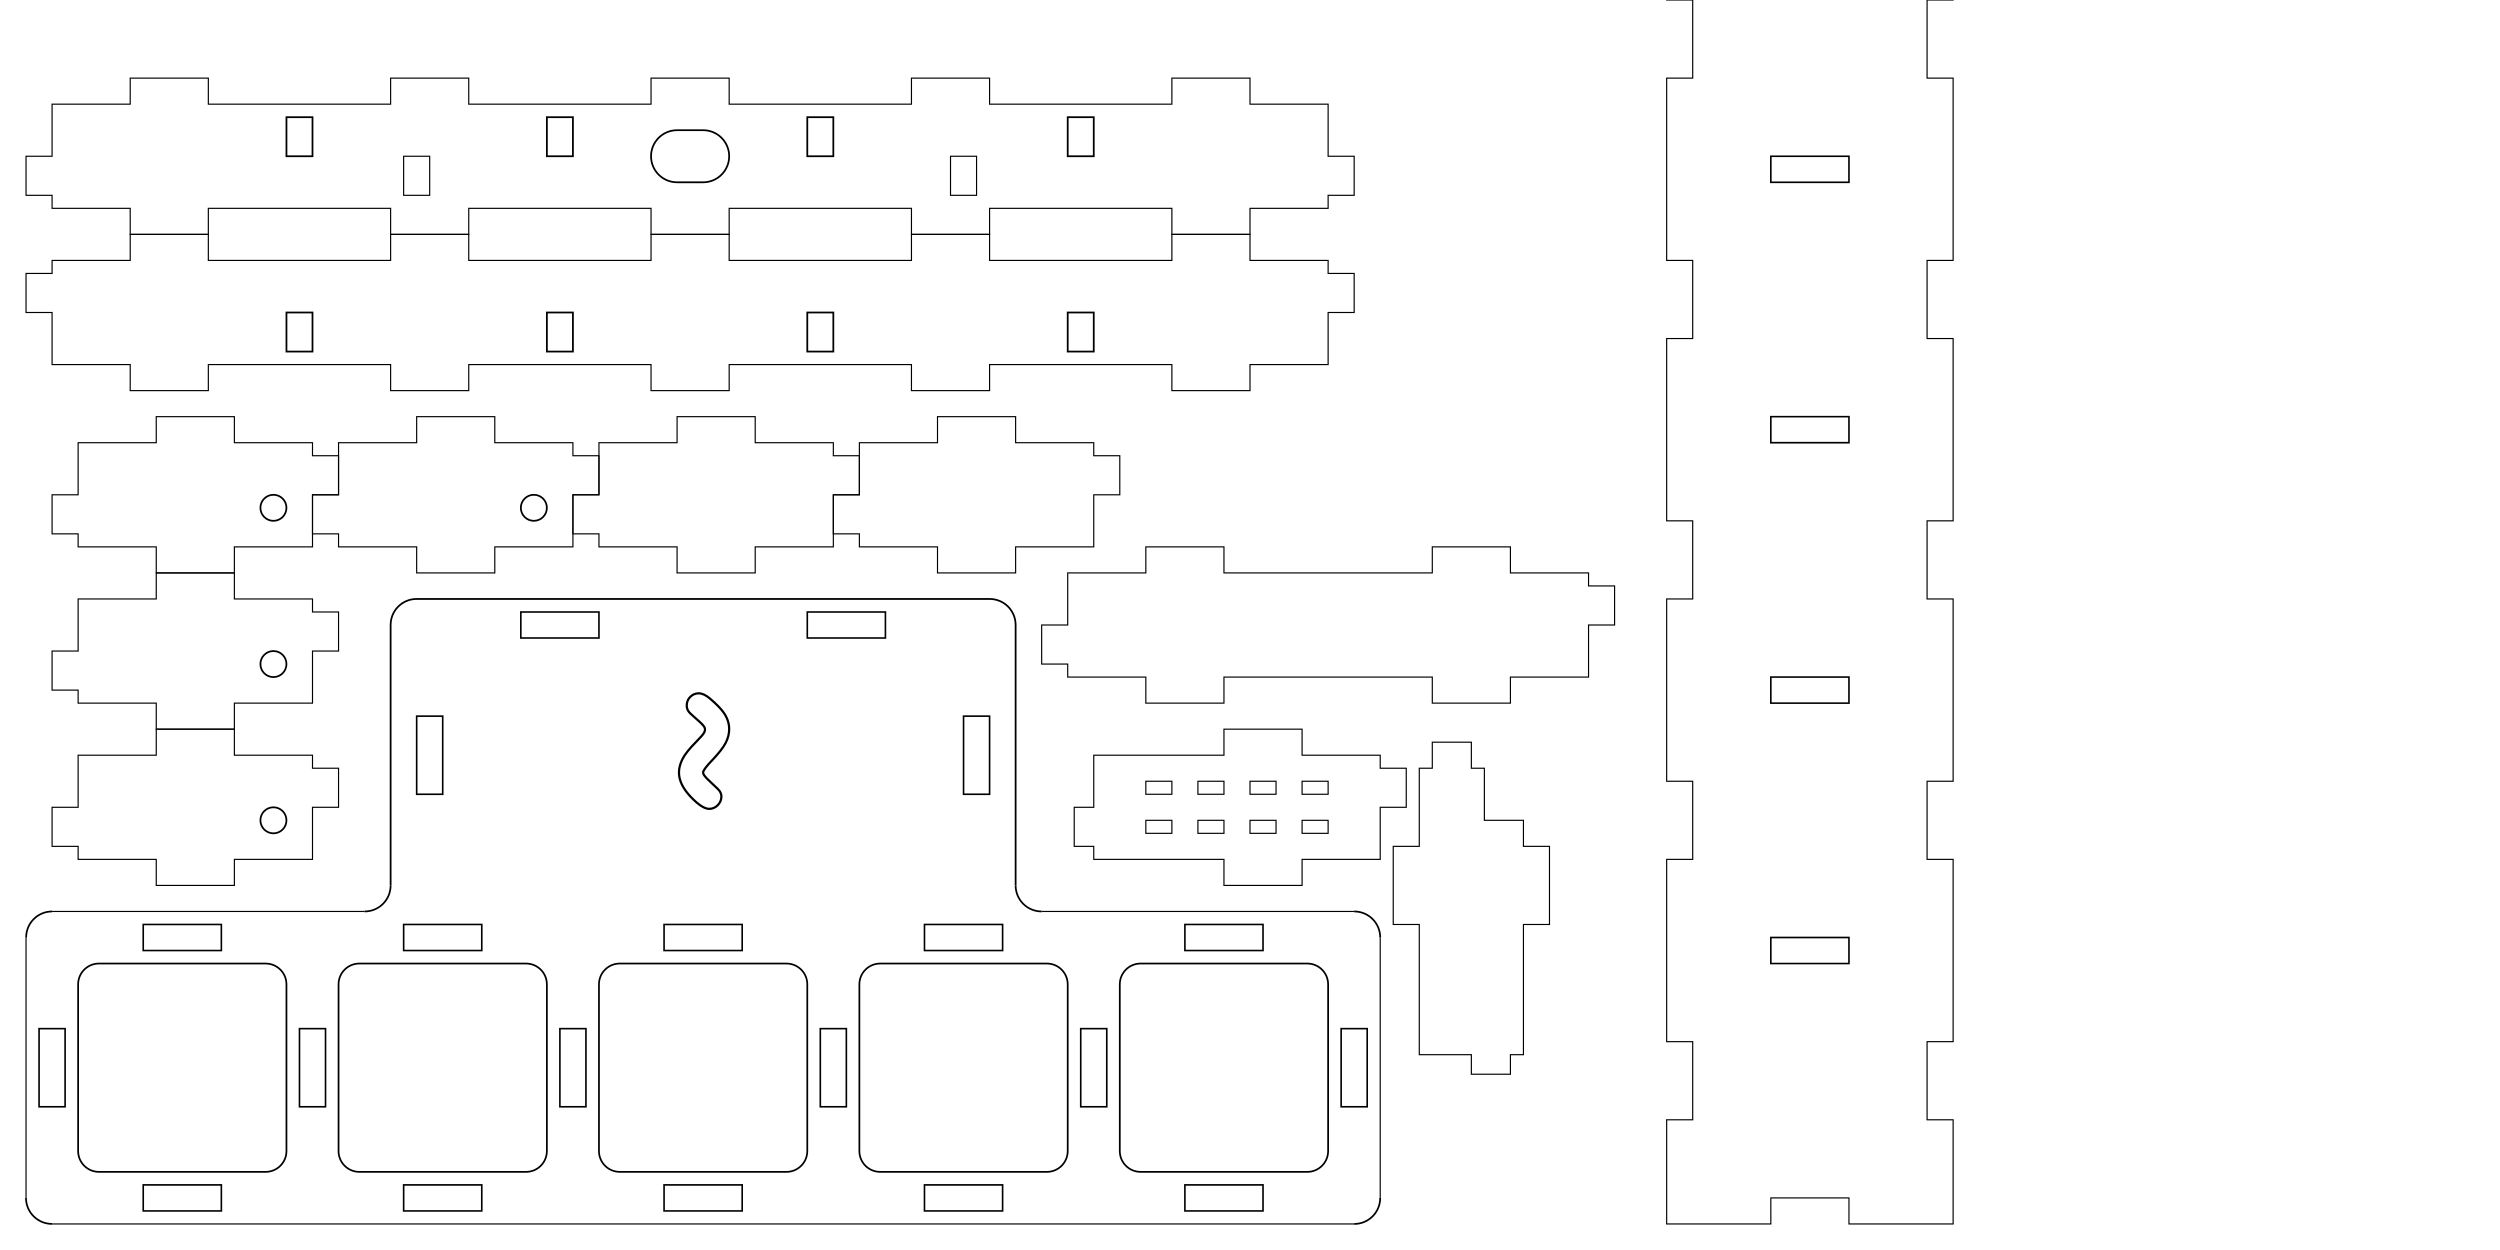
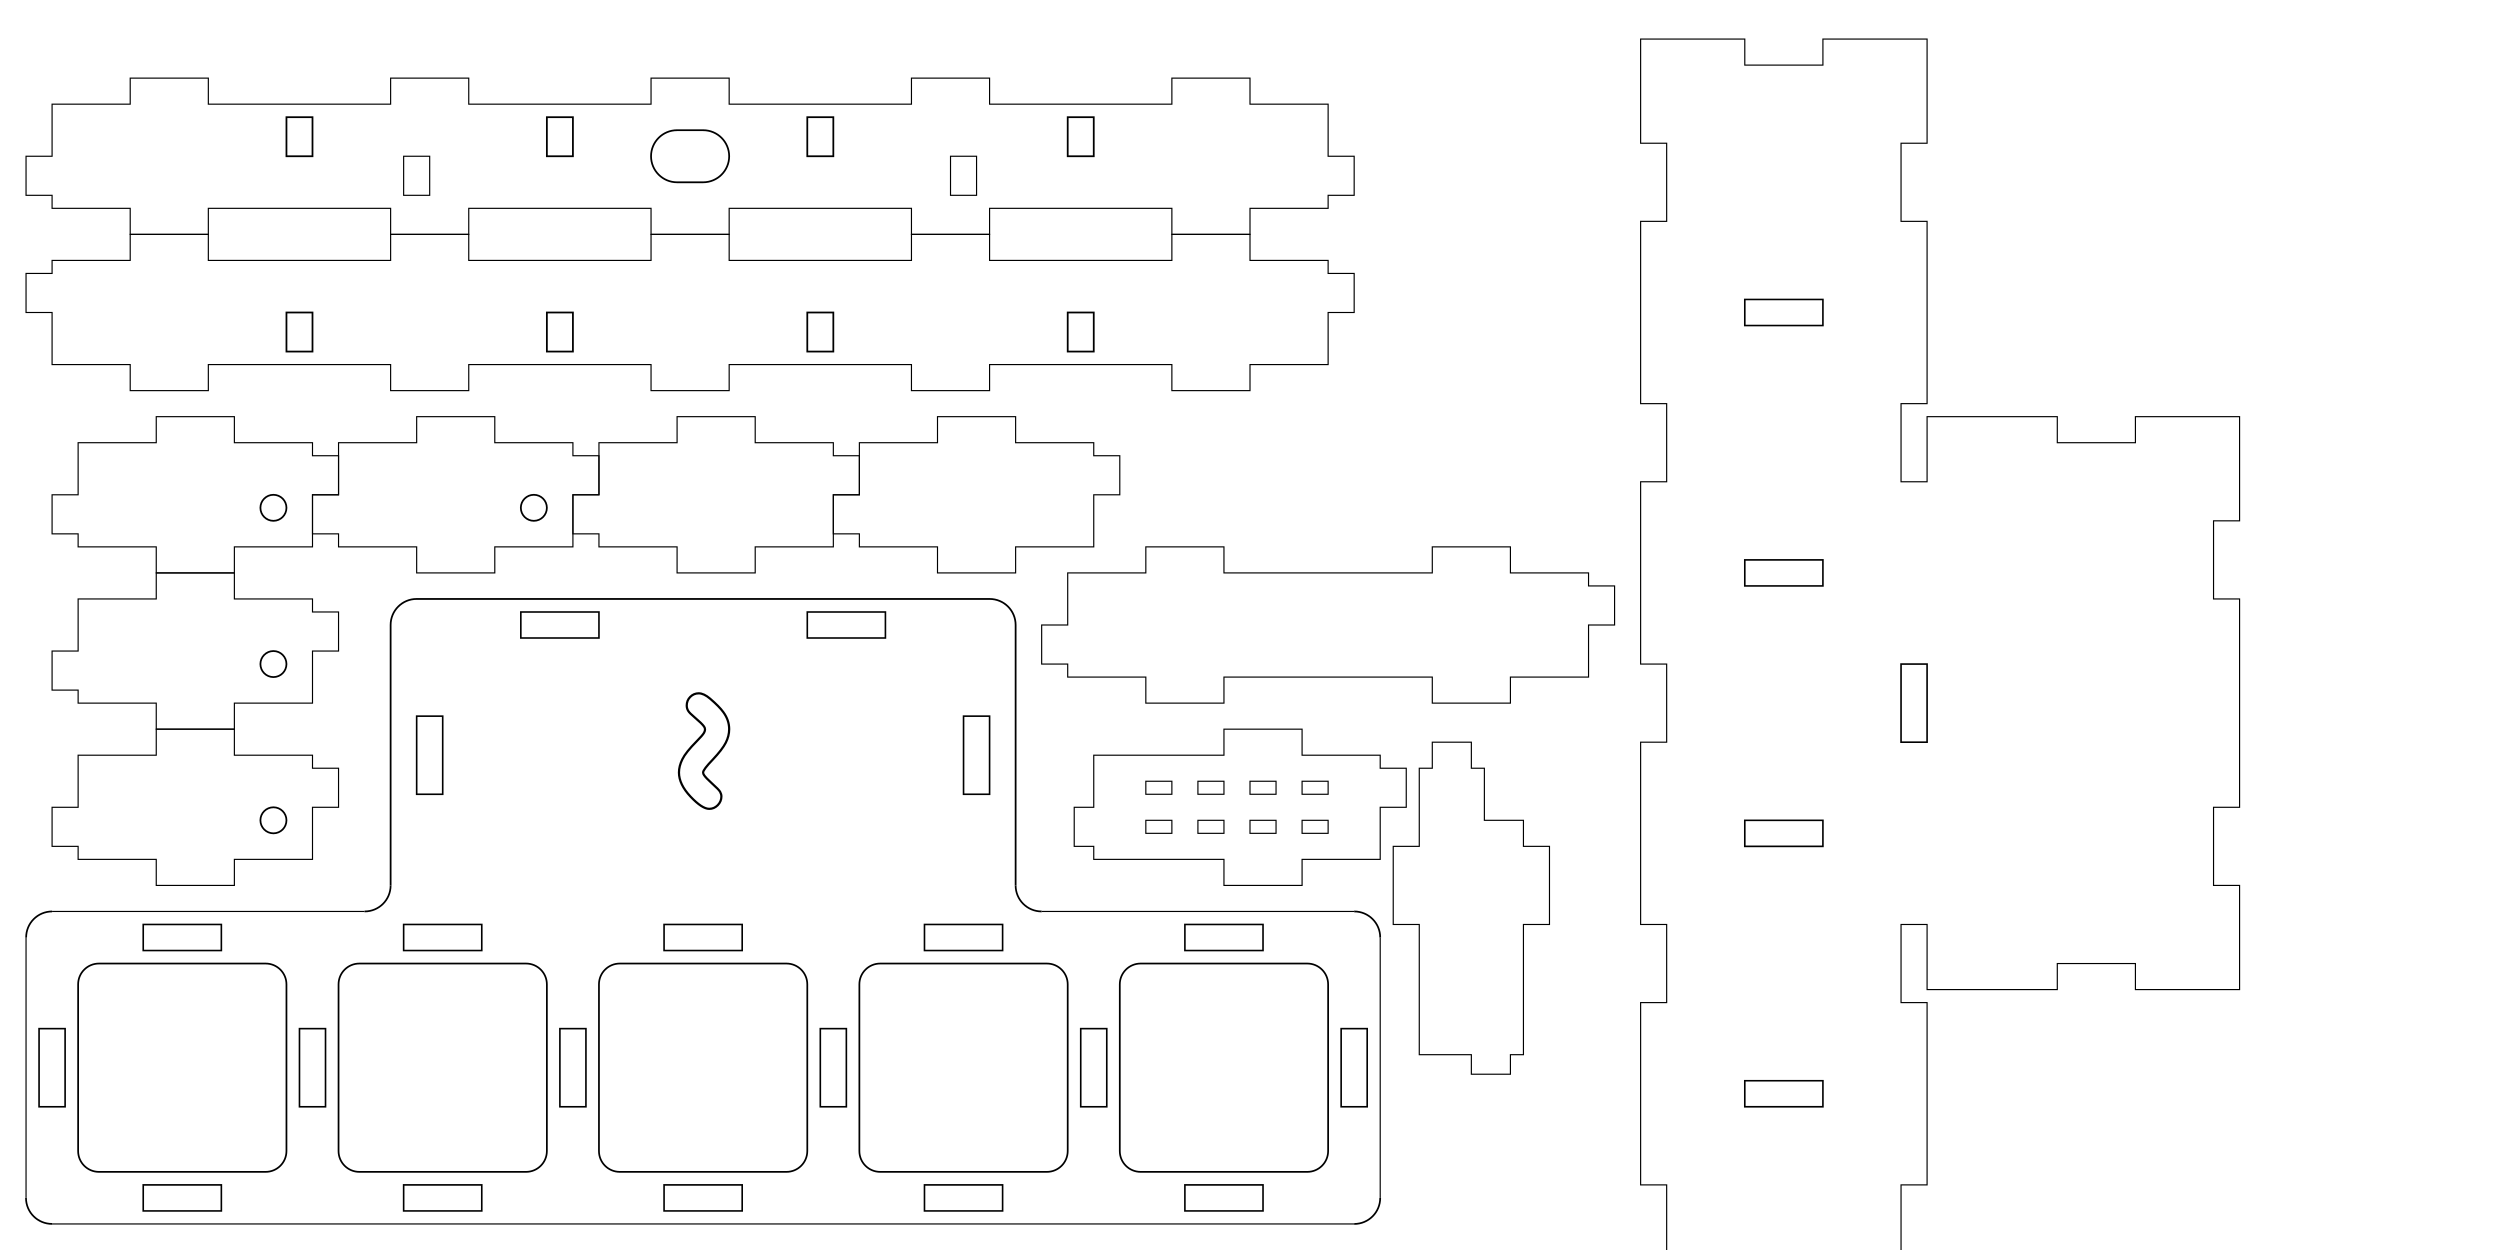
<svg xmlns="http://www.w3.org/2000/svg" width="2160" height="1080" id="svg2" version="1.1">
  <defs id="defs4" />
  <g id="layer1" transform="translate(0,27.638)" style="opacity:0.5;display:inline">
    <rect style="fill:none;stroke:#ff0000;stroke-width:1.5;stroke-miterlimit:4;stroke-opacity:1;stroke-dasharray:none" id="rect3083" width="270" height="270" x="-630" y="782.362" rx="22.5" ry="22.5" />
    <rect style="fill:none;stroke:#ff0000;stroke-width:1.5;stroke-miterlimit:4;stroke-opacity:1;stroke-dasharray:none" id="rect3220" width="270" height="540" x="-360" y="197.362" rx="22.5" ry="22.5" />
    <rect style="fill:none;stroke:#ff0000;stroke-width:1.5;stroke-miterlimit:4;stroke-opacity:1;stroke-dasharray:none" id="rect3227" width="225" height="423" x="-360" y="253.612" rx="0" ry="0" />
    <rect style="fill:none;stroke:#ff0000;stroke-width:1.5;stroke-miterlimit:4;stroke-opacity:1;stroke-dasharray:none" id="rect3083-5" width="270" height="270" x="-630" y="557.362" rx="0" ry="0" />
    <rect style="fill:none;stroke:#ff0000;stroke-width:1.5;stroke-miterlimit:4;stroke-opacity:1;stroke-dasharray:none" id="rect3083-5-8" width="270" height="270" x="-630" y="332.362" rx="0" ry="0" />
    <rect style="fill:none;stroke:#ff0000;stroke-width:1.5;stroke-miterlimit:4;stroke-opacity:1;stroke-dasharray:none" id="rect3083-5-89" width="270" height="270" x="-630" y="107.362" rx="0" ry="0" />
    <rect style="fill:none;stroke:#ff0000;stroke-width:1.5;stroke-miterlimit:4;stroke-opacity:1;stroke-dasharray:none" id="rect3083-5-6" width="270" height="270" x="-630" y="-117.638" rx="22.5" ry="22.5" />
    <rect style="fill:none;stroke:#ff0000;stroke-width:1.53;stroke-miterlimit:4;stroke-opacity:1;stroke-dasharray:none;display:inline" id="rect4531" width="202.5" height="90" x="-315" y="849.862" rx="0" ry="0" />
    <rect style="fill:none;stroke:#ff0000;stroke-width:1.53;stroke-miterlimit:4;stroke-opacity:1;stroke-dasharray:none;display:inline" id="rect4693" width="1102.5" height="90" x="45" y="-140.138" />
  </g>
  <g id="layer3" style="display:inline">
    <rect transform="matrix(0,-1,1,0,0,0)" style="fill:none;stroke:#000000;stroke-width:1.5;stroke-miterlimit:4;stroke-opacity:1;stroke-dasharray:none" id="rect3157" width="180" height="180" x="-1012.5" y="967.5" rx="18" ry="18" />
    <rect transform="matrix(0,-1,1,0,0,0)" style="fill:none;stroke:#000000;stroke-width:1.403;stroke-miterlimit:4;stroke-opacity:1;stroke-dasharray:none" id="rect3225-2" width="22.5" height="67.5" x="-1046.25" y="1023.75" rx="2.4784607e-05" ry="0" />
    <rect transform="matrix(0,-1,1,0,0,0)" style="fill:none;stroke:#000000;stroke-width:1.403;stroke-miterlimit:4;stroke-opacity:1;stroke-dasharray:none" id="rect3225-2-6" width="22.5" height="67.5" x="-821.25" y="1023.75" rx="2.4784607e-05" ry="0" />
    <rect style="fill:none;stroke:#000000;stroke-width:1.403;stroke-miterlimit:4;stroke-opacity:1;stroke-dasharray:none" id="rect3225-2-1" width="22.5" height="67.5" x="-1181.25" y="-956.25" rx="2.4784607e-05" ry="0" transform="scale(-1,-1)" />
    <rect transform="matrix(0,-1,1,0,0,0)" style="fill:none;stroke:#000000;stroke-width:1.5;stroke-miterlimit:4;stroke-opacity:1;stroke-dasharray:none" id="rect3157-5" width="180" height="180" x="-1012.5" y="742.5" rx="18" ry="18" />
    <rect transform="matrix(0,-1,1,0,0,0)" style="fill:none;stroke:#000000;stroke-width:1.403;stroke-miterlimit:4;stroke-opacity:1;stroke-dasharray:none" id="rect3225-2-12" width="22.5" height="67.5" x="-1046.25" y="798.75" rx="2.4784607e-05" ry="0" />
    <rect transform="matrix(0,-1,1,0,0,0)" style="fill:none;stroke:#000000;stroke-width:1.403;stroke-miterlimit:4;stroke-opacity:1;stroke-dasharray:none" id="rect3225-2-6-1" width="22.5" height="67.5" x="-821.25" y="798.75" rx="2.4784607e-05" ry="0" />
    <rect style="fill:none;stroke:#000000;stroke-width:1.403;stroke-miterlimit:4;stroke-opacity:1;stroke-dasharray:none" id="rect3225-2-1-2" width="22.5" height="67.5" x="-956.25" y="-956.25" rx="2.4784607e-05" ry="0" transform="scale(-1,-1)" />
    <rect transform="matrix(0,-1,1,0,0,0)" style="fill:none;stroke:#000000;stroke-width:1.5;stroke-miterlimit:4;stroke-opacity:1;stroke-dasharray:none" id="rect3157-5-3" width="180" height="180" x="-1012.5" y="517.5" rx="18" ry="18" />
    <rect transform="matrix(0,-1,1,0,0,0)" style="fill:none;stroke:#000000;stroke-width:1.403;stroke-miterlimit:4;stroke-opacity:1;stroke-dasharray:none" id="rect3225-2-12-7" width="22.5" height="67.5" x="-1046.25" y="573.75" rx="2.4784607e-05" ry="0" />
    <rect transform="matrix(0,-1,1,0,0,0)" style="fill:none;stroke:#000000;stroke-width:1.403;stroke-miterlimit:4;stroke-opacity:1;stroke-dasharray:none" id="rect3225-2-6-1-1" width="22.5" height="67.5" x="-821.25" y="573.75" rx="2.4784607e-05" ry="0" />
    <rect style="fill:none;stroke:#000000;stroke-width:1.403;stroke-miterlimit:4;stroke-opacity:1;stroke-dasharray:none" id="rect3225-2-1-2-1" width="22.5" height="67.5" x="-731.25" y="-956.25" rx="2.4784607e-05" ry="0" transform="scale(-1,-1)" />
    <rect transform="matrix(0,-1,1,0,0,0)" style="fill:none;stroke:#000000;stroke-width:1.5;stroke-miterlimit:4;stroke-opacity:1;stroke-dasharray:none" id="rect3157-5-7" width="180" height="180" x="-1012.5" y="292.5" rx="18" ry="18" />
    <rect transform="matrix(0,-1,1,0,0,0)" style="fill:none;stroke:#000000;stroke-width:1.403;stroke-miterlimit:4;stroke-opacity:1;stroke-dasharray:none" id="rect3225-2-12-5" width="22.5" height="67.5" x="-1046.25" y="348.75" rx="2.4784607e-05" ry="0" />
    <rect transform="matrix(0,-1,1,0,0,0)" style="fill:none;stroke:#000000;stroke-width:1.403;stroke-miterlimit:4;stroke-opacity:1;stroke-dasharray:none" id="rect3225-2-6-1-4" width="22.5" height="67.5" x="-821.25" y="348.75" rx="2.4784607e-05" ry="0" />
    <rect style="fill:none;stroke:#000000;stroke-width:1.403;stroke-miterlimit:4;stroke-opacity:1;stroke-dasharray:none" id="rect3225-2-1-2-0" width="22.5" height="67.5" x="-506.25" y="-956.25" rx="2.4784607e-05" ry="0" transform="scale(-1,-1)" />
    <rect transform="matrix(0,-1,1,0,0,0)" style="fill:none;stroke:#000000;stroke-width:1.5;stroke-miterlimit:4;stroke-opacity:1;stroke-dasharray:none" id="rect3157-5-4" width="180" height="180" x="-1012.5" y="67.5" rx="18" ry="18" />
    <rect transform="matrix(0,-1,1,0,0,0)" style="fill:none;stroke:#000000;stroke-width:1.403;stroke-miterlimit:4;stroke-opacity:1;stroke-dasharray:none" id="rect3225-2-12-8" width="22.5" height="67.5" x="-1046.25" y="123.75" rx="2.4784607e-05" ry="0" />
    <rect transform="matrix(0,-1,1,0,0,0)" style="fill:none;stroke:#000000;stroke-width:1.403;stroke-miterlimit:4;stroke-opacity:1;stroke-dasharray:none" id="rect3225-2-6-1-17" width="22.5" height="67.5" x="-821.25" y="123.75" rx="2.4784607e-05" ry="0" />
    <rect style="fill:none;stroke:#000000;stroke-width:1.403;stroke-miterlimit:4;stroke-opacity:1;stroke-dasharray:none" id="rect3225-2-1-2-9" width="22.5" height="67.5" x="-281.25" y="-956.25" rx="2.4784607e-05" ry="0" transform="scale(-1,-1)" />
    <rect style="fill:none;stroke:#000000;stroke-width:1.403;stroke-miterlimit:4;stroke-opacity:1;stroke-dasharray:none" id="rect3225-2-1-2-9-5" width="22.5" height="67.5" x="-56.25" y="-956.25" rx="2.4784607e-05" ry="0" transform="scale(-1,-1)" />
    <rect transform="matrix(0,-1,1,0,0,0)" style="fill:none;stroke:#000000;stroke-width:1.403;stroke-miterlimit:4;stroke-opacity:1;stroke-dasharray:none" id="rect3225-2-6-1-4-6" width="22.5" height="67.5" x="-551.25" y="450" rx="2.4784607e-05" ry="0" />
    <rect transform="matrix(0,-1,1,0,0,0)" style="fill:none;stroke:#000000;stroke-width:1.403;stroke-miterlimit:4;stroke-opacity:1;stroke-dasharray:none" id="rect3225-2-6-1-4-6-4" width="22.5" height="67.5" x="-551.25" y="697.5" rx="2.4784607e-05" ry="0" />
    <rect style="fill:none;stroke:#000000;stroke-width:1.403;stroke-miterlimit:4;stroke-opacity:1;stroke-dasharray:none" id="rect3225-2-6-1-4-6-6" width="22.5" height="67.5" x="-382.5" y="-686.25" rx="2.4784607e-05" ry="0" transform="scale(-1,-1)" />
    <rect style="fill:none;stroke:#000000;stroke-width:1.403;stroke-miterlimit:4;stroke-opacity:1;stroke-dasharray:none" id="rect3225-2-6-1-4-6-6-8" width="22.5" height="67.5" x="-855" y="-686.25" rx="2.4784607e-05" ry="0" transform="scale(-1,-1)" />
    <path style="fill:none;stroke:#000000;stroke-width:1.53;stroke-miterlimit:4;stroke-opacity:1;stroke-dasharray:none" d="m 337.5,765 0,-225 c 0,-12.465 10.035,-22.5 22.5,-22.5 l 495,0 c 12.465,0 22.5,10.035 22.5,22.5 l 0,225" id="rect3220-5" />
    <path style="fill:none;stroke:#000000;stroke-width:1.5;stroke-miterlimit:4;stroke-opacity:1;display:inline" d="m 337.5,765 c 0,12.465 -10.035,22.5 -22.5,22.5" id="rect3220-5-4" />
    <path style="fill:none;stroke:#000000;stroke-width:1.5;stroke-miterlimit:4;stroke-opacity:1;display:inline" d="m 900,787.5 c -12.465,0 -22.5,-10.035 -22.5,-22.5" id="rect3220-5-4-6" />
    <path style="fill:none;stroke:#000000;stroke-width:1.5;stroke-miterlimit:4;stroke-opacity:1;display:inline" d="m 1192.5,1035 c 0,12.465 -10.035,22.5 -22.5,22.5" id="rect3220-5-4-7" />
    <path style="fill:none;stroke:#000000;stroke-width:1.5;stroke-miterlimit:4;stroke-opacity:1;display:inline" d="m 1170,787.5 c 12.465,0 22.5,10.035 22.5,22.5" id="rect3220-5-4-7-1" />
    <path style="fill:none;stroke:#000000;stroke-width:1px;stroke-linecap:butt;stroke-linejoin:miter;stroke-opacity:1" d="m 900,787.5 270,0" id="path4476" />
    <path style="fill:none;stroke:#000000;stroke-width:1px;stroke-linecap:butt;stroke-linejoin:miter;stroke-opacity:1" d="M 1192.5,810 1192.5,1035" id="path4478" />
    <path style="fill:none;stroke:#000000;stroke-width:1px;stroke-linecap:butt;stroke-linejoin:miter;stroke-opacity:1" d="m 1170,1057.5 -1125,0" id="path4480" />
    <path style="fill:none;stroke:#000000;stroke-width:1px;stroke-linecap:butt;stroke-linejoin:miter;stroke-opacity:1" d="m 22.5,1035 0,-225" id="path4482" />
    <path style="fill:none;stroke:#000000;stroke-width:1px;stroke-linecap:butt;stroke-linejoin:miter;stroke-opacity:1" d="m 45,787.5 270,0" id="path4484" />
    <path style="fill:none;stroke:#000000;stroke-width:1.5;stroke-miterlimit:4;stroke-opacity:1;display:inline" d="m 45.041,1057.458 c -12.465,0.046 -22.537,-9.952 -22.583,-22.417" id="rect3220-5-4-64" />
    <path style="fill:none;stroke:#000000;stroke-width:1.5;stroke-miterlimit:4;stroke-opacity:1;display:inline" d="M 22.583,810.083 C 22.537,797.618 32.535,787.546 45,787.5" id="rect3220-5-4-64-0" />
    <g style="font-size:40px;font-style:normal;font-variant:normal;font-weight:bold;font-stretch:normal;text-align:center;line-height:125%;letter-spacing:0px;word-spacing:0px;text-anchor:middle;fill:none;stroke:#000000;stroke-width:0.368;stroke-miterlimit:4;stroke-opacity:1;stroke-dasharray:none;display:inline;font-family:Courier New;-inkscape-font-specification:Courier New Bold" id="text4522" transform="matrix(0,-5.215076,5.215076,0,-1816.918,2499.807)">
      <path d="m 362.445,462.17 c 0.573,1e-5 1.055,0.195 1.445,0.586 0.391,0.391 0.586,0.859 0.586,1.406 -3e-5,0.56 -0.293,1.185 -0.879,1.875 -0.885,1.029 -1.628,1.758 -2.227,2.188 -0.885,0.651 -1.829,0.977 -2.832,0.977 -0.755,0 -1.504,-0.189 -2.246,-0.566 -0.742,-0.378 -1.673,-1.094 -2.793,-2.148 -1.107,-1.068 -1.816,-1.602 -2.129,-1.602 -0.156,10e-6 -0.306,0.052 -0.449,0.156 -0.286,0.182 -0.755,0.632 -1.406,1.348 -0.638,0.716 -1.087,1.152 -1.348,1.309 -0.26,0.143 -0.521,0.215 -0.781,0.215 -0.547,10e-6 -1.029,-0.202 -1.445,-0.605 -0.404,-0.404 -0.605,-0.872 -0.605,-1.406 0,-0.794 0.677,-1.829 2.031,-3.105 1.354,-1.276 2.682,-1.914 3.984,-1.914 0.716,2e-5 1.452,0.189 2.207,0.566 0.755,0.365 1.751,1.159 2.988,2.383 0.638,0.638 1.107,1.042 1.406,1.211 0.195,0.104 0.371,0.156 0.527,0.156 0.182,10e-6 0.345,-0.052 0.488,-0.156 0.326,-0.221 0.846,-0.755 1.562,-1.602 0.456,-0.547 0.807,-0.892 1.055,-1.035 0.26,-0.156 0.547,-0.234 0.859,-0.234" id="path4529" style="fill:none;stroke:#000000;stroke-width:0.368;stroke-miterlimit:4;stroke-opacity:1;stroke-dasharray:none" />
    </g>
    <path style="fill:none;stroke:#000000;stroke-width:1px;stroke-linecap:butt;stroke-linejoin:miter;stroke-opacity:1" d="m 135,630 67.5,0 0,22.5 67.5,0 0,11.25 22.5,0 0,33.75 -22.5,0 0,45 -67.5,0 0,22.5 -67.5,0 0,-22.5 -67.5,0 0,-11.25 -22.5,0 0,-33.75 22.5,0 0,-45 67.5,0 z" id="path4578" />
    <path style="fill:none;stroke:#000000;stroke-width:1.53;stroke-miterlimit:4;stroke-opacity:1;stroke-dasharray:none" id="path4580" d="m 1507.5,1001.25 a 11.25,11.25 0 1 1 -22.5,0 11.25,11.25 0 1 1 22.5,0 z" transform="translate(-1260,-292.5)" />
    <path style="fill:none;stroke:#000000;stroke-width:1px;stroke-linecap:butt;stroke-linejoin:miter;stroke-opacity:1;display:inline" d="m 135,495 67.5,0 0,22.5 67.5,0 0,11.25 22.5,0 0,33.75 -22.5,0 0,45 -67.5,0 0,22.5 -67.5,0 0,-22.5 -67.5,0 0,-11.25 -22.5,0 0,-33.75 22.5,0 0,-45 67.5,0 z" id="path4578-1" />
    <path style="fill:none;stroke:#000000;stroke-width:1.53;stroke-miterlimit:4;stroke-opacity:1;stroke-dasharray:none;display:inline" id="path4580-2" d="m 1507.5,1001.25 a 11.25,11.25 0 1 1 -22.5,0 11.25,11.25 0 1 1 22.5,0 z" transform="translate(-1260,-427.5)" />
    <path style="fill:none;stroke:#000000;stroke-width:1px;stroke-linecap:butt;stroke-linejoin:miter;stroke-opacity:1;display:inline" d="m 135,360 67.5,0 0,22.5 67.5,0 0,11.25 22.5,0 0,33.75 -22.5,0 0,45 -67.5,0 0,22.5 -67.5,0 0,-22.5 -67.5,0 0,-11.25 -22.5,0 0,-33.75 22.5,0 0,-45 67.5,0 z" id="path4578-1-0" />
    <path style="fill:none;stroke:#000000;stroke-width:1.53;stroke-miterlimit:4;stroke-opacity:1;stroke-dasharray:none;display:inline" id="path4580-2-7" d="m 1507.5,1001.25 a 11.25,11.25 0 1 1 -22.5,0 11.25,11.25 0 1 1 22.5,0 z" transform="translate(-1260,-562.5)" />
    <path style="fill:none;stroke:#000000;stroke-width:1px;stroke-linecap:butt;stroke-linejoin:miter;stroke-opacity:1;display:inline" d="m 360,360 67.5,0 0,22.5 67.5,0 0,11.25 22.5,0 0,33.75 -22.5,0 0,45 -67.5,0 0,22.5 -67.5,0 0,-22.5 -67.5,0 0,-11.25 -22.5,0 0,-33.75 22.5,0 0,-45 67.5,0 z" id="path4578-1-3" />
    <path style="fill:none;stroke:#000000;stroke-width:1.53;stroke-miterlimit:4;stroke-opacity:1;stroke-dasharray:none;display:inline" id="path4580-2-0" d="m 1507.5,1001.25 a 11.25,11.25 0 1 1 -22.5,0 11.25,11.25 0 1 1 22.5,0 z" transform="translate(-1035,-562.5)" />
    <path style="fill:none;stroke:#000000;stroke-width:1px;stroke-linecap:butt;stroke-linejoin:miter;stroke-opacity:1;display:inline" d="m 585,360 67.5,0 0,22.5 67.5,0 0,11.25 22.5,0 0,33.75 -22.5,0 0,45 -67.5,0 0,22.5 -67.5,0 0,-22.5 -67.5,0 0,-11.25 -22.5,0 0,-33.75 22.5,0 0,-45 67.5,0 z" id="path4578-1-3-1" />
    <path style="fill:none;stroke:#000000;stroke-width:1px;stroke-linecap:butt;stroke-linejoin:miter;stroke-opacity:1;display:inline" d="m 810,360 67.5,0 0,22.5 67.5,0 0,11.25 22.5,0 0,33.75 -22.5,0 0,45 -67.5,0 0,22.5 -67.5,0 0,-22.5 -67.5,0 0,-11.25 -22.5,0 0,-33.75 22.5,0 0,-45 67.5,0 z" id="path4578-1-3-1-8" />
    <path style="fill:none;stroke:#000000;stroke-width:1px;stroke-linecap:butt;stroke-linejoin:miter;stroke-opacity:1" d="m 45,225 0,11.25 -22.5,0 0,33.75 22.5,0 0,45 67.5,0 0,22.5 67.5,0 0,-22.5 67.5,0 22.5,0 67.5,0 0,22.5 67.5,0 0,-22.5 157.5,0 0,22.5 67.5,0 0,-22.5 157.5,0 0,22.5 67.5,0 0,-22.5 157.5,0 0,22.5 67.5,0 0,-22.5 67.5,0 0,-45 22.5,0 0,-33.75 -22.5,0 0,-11.25 -67.5,0 0,-22.5 -67.5,0 0,22.5 -157.5,0 0,-22.5 -67.5,0 0,22.5 -157.5,0 0,-22.5 -67.5,0 0,22.5 -157.5,0 0,-22.5 -67.5,0 0,22.5 -157.5,0 0,-22.5 -67.5,0 0,22.5 z" id="path4698" />
    <rect style="fill:none;stroke:#000000;stroke-width:1.53;stroke-miterlimit:4;stroke-opacity:1;stroke-dasharray:none" id="rect4700" width="22.5" height="33.75" x="247.5" y="270" />
    <rect style="fill:none;stroke:#000000;stroke-width:1.53;stroke-miterlimit:4;stroke-opacity:1;stroke-dasharray:none;display:inline" id="rect4700-1" width="22.5" height="33.75" x="472.5" y="270" />
    <rect style="fill:none;stroke:#000000;stroke-width:1.53;stroke-miterlimit:4;stroke-opacity:1;stroke-dasharray:none;display:inline" id="rect4700-1-3" width="22.5" height="33.75" x="697.5" y="270" />
    <rect style="fill:none;stroke:#000000;stroke-width:1.53;stroke-miterlimit:4;stroke-opacity:1;stroke-dasharray:none;display:inline" id="rect4700-1-3-0" width="22.5" height="33.75" x="922.5" y="270" />
    <path style="fill:none;stroke:#000000;stroke-width:1px;stroke-linecap:butt;stroke-linejoin:miter;stroke-opacity:1;display:inline" d="m 1147.5,180 0,-11.25 22.5,0 0,-33.75 -22.5,0 0,-45 -67.5,0 0,-22.5 -67.5,0 0,22.5 -67.5,0 -22.5,0 -67.5,0 0,-22.5 -67.5,0 0,22.5 -157.5,0 0,-22.5 -67.5,0 0,22.5 -157.5,0 0,-22.5 -67.5,0 0,22.5 -157.5,0 0,-22.5 -67.5,0 0,22.5 -67.5,0 0,45 -22.5,0 0,33.75 22.5,0 0,11.25 67.5,0 0,22.5 67.5,0 0,-22.5 157.5,0 0,22.5 67.5,0 0,-22.5 157.5,0 0,22.5 67.5,0 0,-22.5 157.5,0 0,22.5 67.5,0 0,-22.5 157.5,0 0,22.5 67.5,0 0,-22.5 z" id="path4698-8" />
    <rect style="fill:none;stroke:#000000;stroke-width:1.53;stroke-miterlimit:4;stroke-opacity:1;stroke-dasharray:none;display:inline" id="rect4700-0" width="22.5" height="33.75" x="-945" y="-135" transform="scale(-1,-1)" />
    <rect style="fill:none;stroke:#000000;stroke-width:1.53;stroke-miterlimit:4;stroke-opacity:1;stroke-dasharray:none;display:inline" id="rect4700-1-8" width="22.5" height="33.75" x="-720" y="-135" transform="scale(-1,-1)" />
    <rect style="fill:none;stroke:#000000;stroke-width:1.53;stroke-miterlimit:4;stroke-opacity:1;stroke-dasharray:none;display:inline" id="rect4700-1-3-2" width="22.5" height="33.75" x="-495" y="-135" transform="scale(-1,-1)" />
    <rect style="fill:none;stroke:#000000;stroke-width:1.53;stroke-miterlimit:4;stroke-opacity:1;stroke-dasharray:none;display:inline" id="rect4700-1-3-0-2" width="22.5" height="33.75" x="-270" y="-135" transform="scale(-1,-1)" />
    <rect style="fill:none;stroke:#000000;stroke-width:1.53;stroke-miterlimit:4;stroke-opacity:1;stroke-dasharray:none" id="rect4789" width="67.5" height="45" x="562.5" y="112.5" ry="22.5" rx="22.5" />
    <path style="fill:none;stroke:#000000;stroke-width:1px;stroke-linecap:butt;stroke-linejoin:miter;stroke-opacity:1" d="m 922.5,495 67.5,0 0,-22.5 67.5,0 0,22.5 180,0 0,-22.5 67.5,0 0,22.5 67.5,0 0,11.25 22.5,0 0,33.75 -22.5,0 0,45 -67.5,0 0,22.5 -67.5,0 0,-22.5 -180,0 0,22.5 -67.5,0 0,-22.5 -67.5,0 0,-11.25 -22.5,0 0,-33.75 22.5,0 z" id="path4793" />
    <path style="fill:none;stroke:#000000;stroke-width:1px;stroke-linecap:butt;stroke-linejoin:miter;stroke-opacity:1;display:inline" d="m 1215,663.75 0,33.75 -22.5,0 0,45 -67.5,0 0,22.5 -67.5,0 0,-22.5 -112.5,0 0,-11.25 -16.875,0 0,-33.75 16.875,0 0,-45 112.5,0 0,-22.5 67.5,0 0,22.5 67.5,0 0,11.25 z" id="path4797-4" />
    <path style="fill:none;stroke:#000000;stroke-width:1px;stroke-linecap:butt;stroke-linejoin:miter;stroke-opacity:1" d="m 843.75,168.75 0,-33.75 -22.5,0 0,33.75 z" id="path4817" />
    <path style="fill:none;stroke:#000000;stroke-width:1px;stroke-linecap:butt;stroke-linejoin:miter;stroke-opacity:1;display:inline" d="m 371.25,168.75 0,-33.75 -22.5,0 0,33.75 z" id="path4817-4" />
    <path style="fill:none;stroke:#000000;stroke-width:1px;stroke-linecap:butt;stroke-linejoin:miter;stroke-opacity:1" d="m 990,675 22.5,0 0,11.25 -22.5,0 z" id="path4837" />
    <path style="fill:none;stroke:#000000;stroke-width:1px;stroke-linecap:butt;stroke-linejoin:miter;stroke-opacity:1;display:inline" d="m 990,708.75 22.5,0 0,11.25 -22.5,0 z" id="path4837-1" />
    <path style="fill:none;stroke:#000000;stroke-width:1px;stroke-linecap:butt;stroke-linejoin:miter;stroke-opacity:1;display:inline" d="m 1035,675 22.5,0 0,11.25 -22.5,0 z" id="path4837-1-7" />
    <path style="fill:none;stroke:#000000;stroke-width:1px;stroke-linecap:butt;stroke-linejoin:miter;stroke-opacity:1;display:inline" d="m 1035,708.75 22.5,0 0,11.25 -22.5,0 z" id="path4837-1-7-6" />
    <path style="fill:none;stroke:#000000;stroke-width:1px;stroke-linecap:butt;stroke-linejoin:miter;stroke-opacity:1;display:inline" d="m 1080,675 22.5,0 0,11.25 -22.5,0 z" id="path4837-1-7-6-1" />
    <path style="fill:none;stroke:#000000;stroke-width:1px;stroke-linecap:butt;stroke-linejoin:miter;stroke-opacity:1;display:inline" d="m 1080,708.75 22.5,0 0,11.25 -22.5,0 z" id="path4837-1-7-6-1-6" />
    <path style="fill:none;stroke:#000000;stroke-width:1px;stroke-linecap:butt;stroke-linejoin:miter;stroke-opacity:1;display:inline" d="m 1125,675 22.5,0 0,11.25 -22.5,0 z" id="path4837-1-7-6-1-6-8" />
    <path style="fill:none;stroke:#000000;stroke-width:1px;stroke-linecap:butt;stroke-linejoin:miter;stroke-opacity:1;display:inline" d="m 1125,708.75 22.5,0 0,11.25 -22.5,0 z" id="path4837-1-7-6-1-6-8-3" />
    <path style="fill:none;stroke:#000000;stroke-width:1px;stroke-linecap:butt;stroke-linejoin:miter;stroke-opacity:1" d="m 1237.5,663.75 0,-22.5 33.75,0 0,22.5 11.25,0 0,45 33.75,0 0,22.5 22.5,0 0,67.5 -22.5,0 0,112.5 -11.25,0 0,16.875 -33.75,0 0,-16.875 -45,0 0,-112.5 -22.5,0 0,-67.5 22.5,0 0,-67.5 z" id="path4967" />
-     <path style="fill:none;stroke:#000000;stroke-width:1px;stroke-linecap:butt;stroke-linejoin:miter;stroke-opacity:1" d="m 1597.5,-90 0,22.5 -67.5,0 0,-22.5 -90,0 0,90 22.5,0 0,67.5 -22.5,0 0,157.5 22.5,0 0,67.5 -22.5,0 0,157.5 22.5,0 0,67.5 -22.5,0 0,157.5 22.5,0 0,67.5 -22.5,0 0,157.5 22.5,0 0,67.5 -22.5,0 0,90 90,0 0,-22.5 67.5,0 0,22.5 90,0 0,-90 -22.5,0 0,-67.5 22.5,0 0,-157.5 -22.5,0 0,-67.5 22.5,0 0,-157.5 -22.5,0 0,-67.5 22.5,0 0,-157.5 -22.5,0 0,-67.5 22.5,0 0,-157.5 -22.5,0 0,-67.5 22.5,0 0,-90 z" id="path4969" />
-     <rect style="fill:none;stroke:#000000;stroke-width:1.403;stroke-miterlimit:4;stroke-opacity:1;stroke-dasharray:none;display:inline" id="rect3225-2-1-2-6" width="22.5" height="67.5" x="-832.5" y="1530" rx="2.4784607e-05" ry="0" transform="matrix(0,-1,1,0,0,0)" />
-     <rect style="fill:none;stroke:#000000;stroke-width:1.403;stroke-miterlimit:4;stroke-opacity:1;stroke-dasharray:none;display:inline" id="rect3225-2-1-2-1-6" width="22.5" height="67.5" x="-607.5" y="1530" rx="2.4784607e-05" ry="0" transform="matrix(0,-1,1,0,0,0)" />
-     <rect style="fill:none;stroke:#000000;stroke-width:1.403;stroke-miterlimit:4;stroke-opacity:1;stroke-dasharray:none;display:inline" id="rect3225-2-1-2-0-7" width="22.5" height="67.5" x="-382.5" y="1530" rx="2.4784607e-05" ry="0" transform="matrix(0,-1,1,0,0,0)" />
-     <rect style="fill:none;stroke:#000000;stroke-width:1.403;stroke-miterlimit:4;stroke-opacity:1;stroke-dasharray:none;display:inline" id="rect3225-2-1-2-9-6" width="22.5" height="67.5" x="-157.5" y="1530" rx="2.4784607e-05" ry="0" transform="matrix(0,-1,1,0,0,0)" />
+     <path style="display:inline;fill:none;stroke:#000000;stroke-width:1px;stroke-linecap:butt;stroke-linejoin:miter;stroke-opacity:1" d="m 1665,191.25 -22.5,0 0,-67.5 22.5,0 0,-90 -90,0 0,22.5 -67.5,0 0,-22.5 -90,0 0,90 22.5,0 0,67.5 -22.5,0 0,157.5 22.5,0 0,67.5 -22.5,0 0,157.5 22.5,0 0,67.5 -22.5,0 0,157.5 22.5,0 0,67.5 -22.5,0 0,157.5 22.5,0 0,67.5 -22.5,0 0,90 90,0 0,-22.5 67.5,0 0,22.5 90,0 0,-90 -22.5,0 0,-67.5 22.5,0 0,-157.5 -22.5,0 0,-67.5 22.5,0 0,56.25 112.5,0 0,-22.5 67.5,0 0,22.5 90,0 0,-90 -22.5,0 0,-67.5 22.5,0 0,-180 -22.5,0 0,-67.5 22.5,0 0,-90 -90,0 0,22.5 -67.5,0 0,-22.5 -112.5,0 0,56.25 -22.5,0 0,-67.5 22.5,0 z" id="path4969" />
+     <rect style="display:inline;fill:none;stroke:#000000;stroke-width:1.403;stroke-miterlimit:4;stroke-opacity:1;stroke-dasharray:none" id="rect3225-2-1-2-6" width="22.5" height="67.5" x="-956.25" y="1507.5" rx="2.4784607e-05" ry="0" transform="matrix(0,-1,1,0,0,0)" />
+     <rect style="display:inline;fill:none;stroke:#000000;stroke-width:1.403;stroke-miterlimit:4;stroke-opacity:1;stroke-dasharray:none" id="rect3225-2-1-2-1-6" width="22.5" height="67.5" x="-731.25" y="1507.5" rx="2.4784607e-05" ry="0" transform="matrix(0,-1,1,0,0,0)" />
+     <rect style="display:inline;fill:none;stroke:#000000;stroke-width:1.403;stroke-miterlimit:4;stroke-opacity:1;stroke-dasharray:none" id="rect3225-2-1-2-0-7" width="22.5" height="67.5" x="-506.25" y="1507.5" rx="2.4784607e-05" ry="0" transform="matrix(0,-1,1,0,0,0)" />
+     <rect style="display:inline;fill:none;stroke:#000000;stroke-width:1.403;stroke-miterlimit:4;stroke-opacity:1;stroke-dasharray:none" id="rect3225-2-1-2-9-6" width="22.5" height="67.5" x="-281.25" y="1507.5" rx="2.4784607e-05" ry="0" transform="matrix(0,-1,1,0,0,0)" />
+     <rect style="display:inline;fill:none;stroke:#000000;stroke-width:1.403;stroke-miterlimit:4;stroke-opacity:1;stroke-dasharray:none" id="rect3225-2-1-2-0-7-1" width="22.5" height="67.5" x="-1665" y="573.75" rx="2.4784607e-05" ry="0" transform="scale(-1,1)" />
  </g>
</svg>
